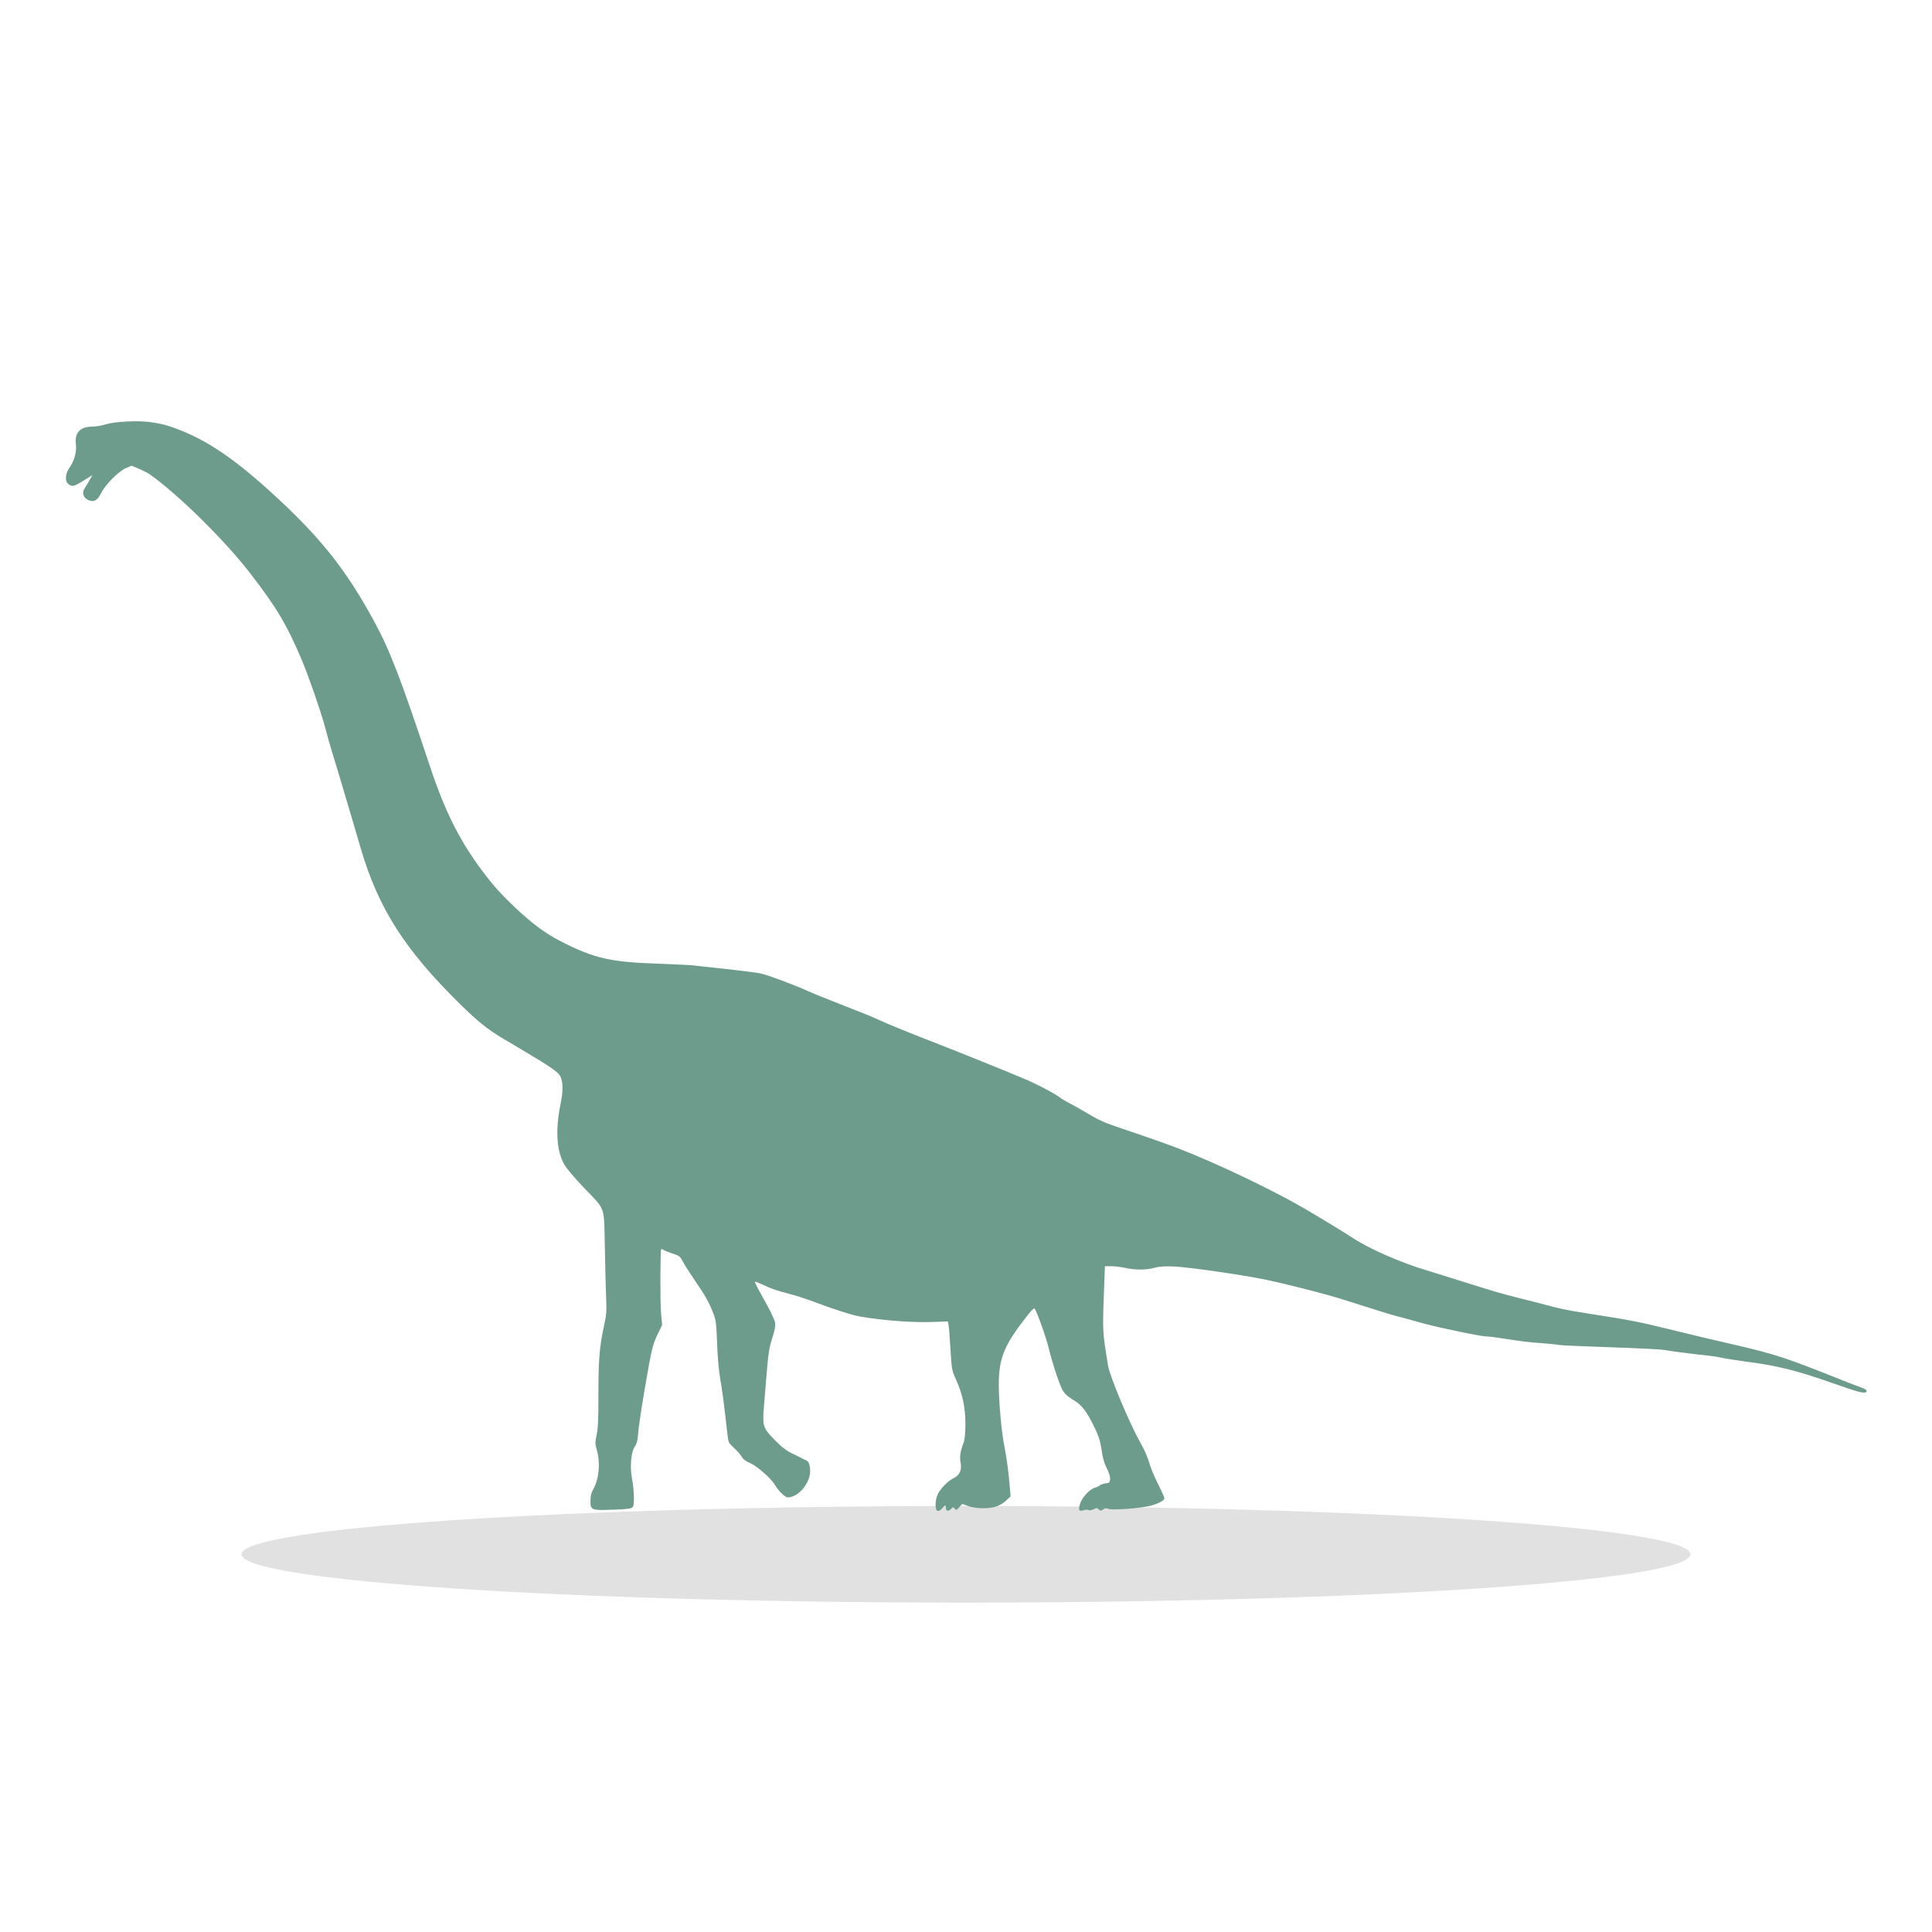
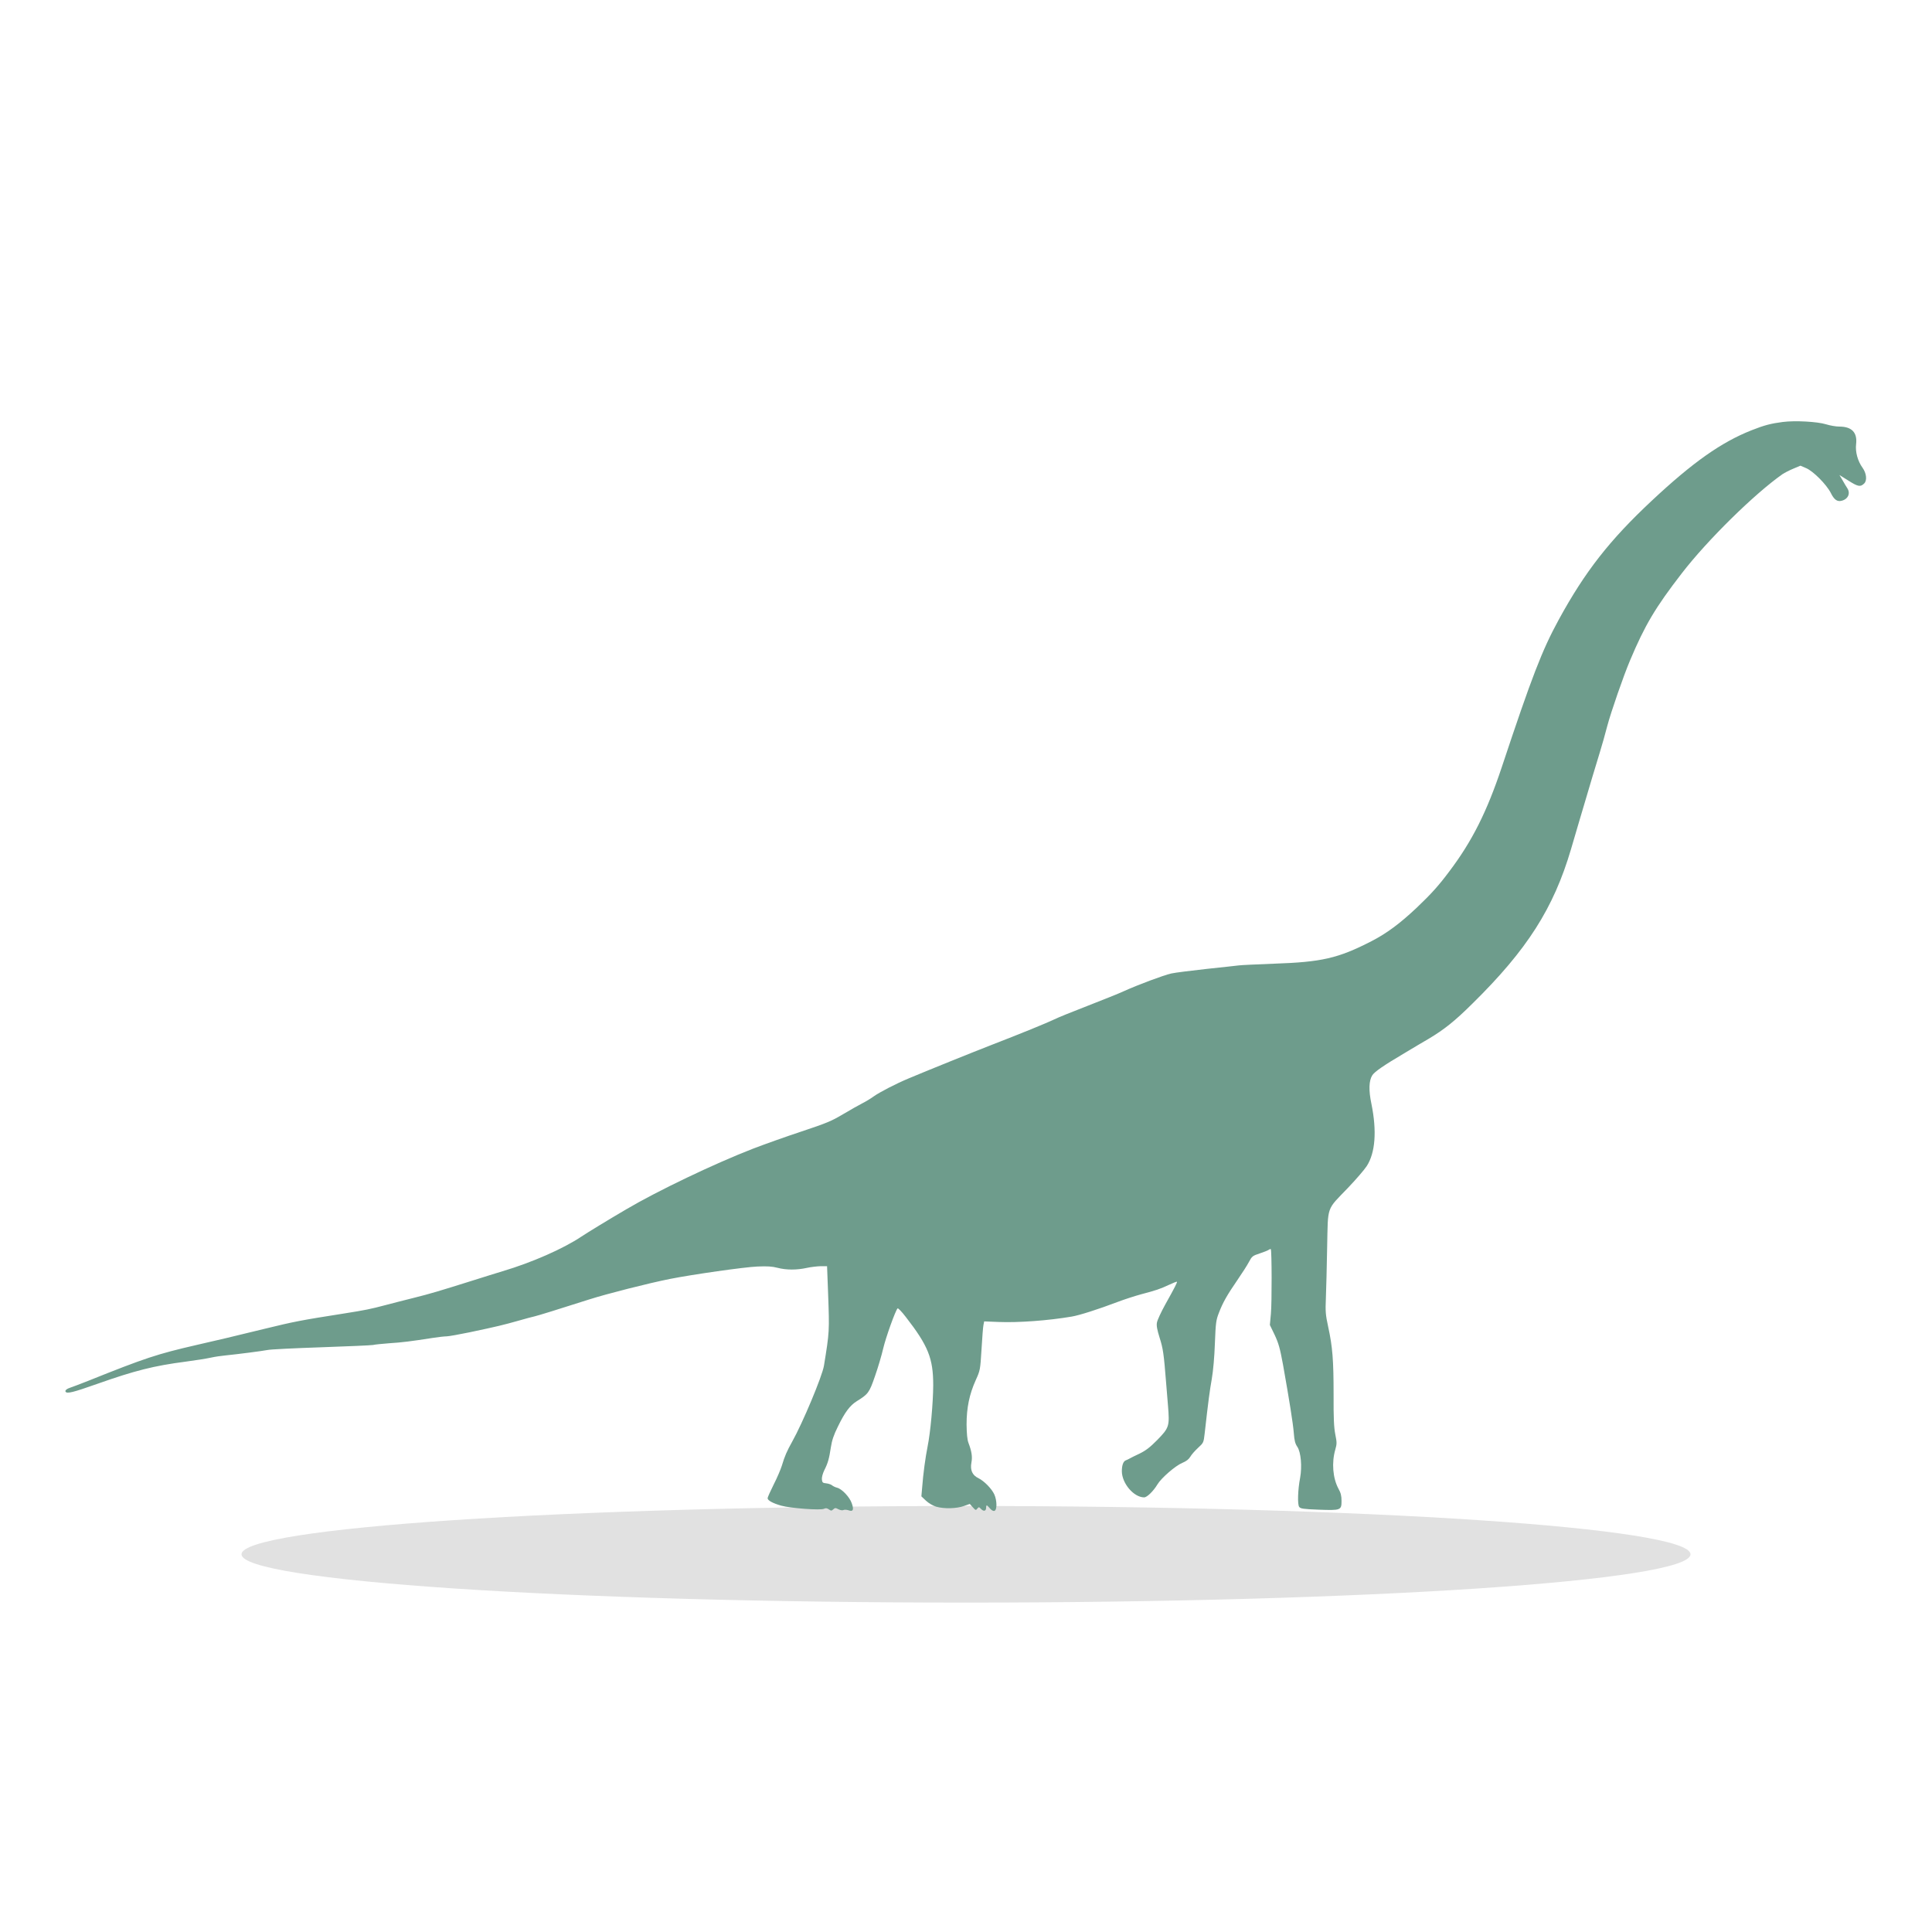
<svg xmlns="http://www.w3.org/2000/svg" viewBox="0 0 200 200">
  <ellipse cx="100" cy="160.9" rx="75" ry="5" fill="#000" opacity=".12" />
  <g fill="#6E9C8C">
-     <g transform="translate(200.0,0) scale(-1,1) translate(6.000,43.088) scale(0.119063)">
+     <g transform="translate(6.000,43.088) scale(0.119063)">
      <g transform="translate(0,956) scale(0.1,-0.1)">
        <path d="M14996 9510 c-101 -13 -160 -28 -271 -72 -263 -104 -510 -278 -867 -612 -368 -344 -581 -617 -810 -1036 -145 -266 -233 -494 -496 -1285 -128 -383 -256 -639 -453 -900 -94 -126 -157 -196 -284 -317 -145 -137 -263 -225 -396 -293 -290 -149 -433 -181 -849 -195 -151 -6 -288 -12 -305 -15 -16 -2 -140 -16 -275 -30 -134 -15 -274 -32 -310 -40 -67 -15 -292 -99 -415 -155 -38 -18 -179 -74 -312 -126 -132 -51 -263 -104 -290 -118 -57 -28 -307 -130 -543 -221 -157 -61 -574 -229 -725 -293 -108 -45 -251 -119 -303 -156 -26 -19 -69 -45 -97 -59 -27 -14 -103 -56 -168 -95 -104 -62 -147 -79 -360 -150 -133 -44 -324 -112 -423 -150 -338 -131 -831 -367 -1104 -528 -162 -95 -329 -197 -388 -236 -158 -106 -431 -226 -687 -302 -49 -15 -166 -51 -260 -81 -293 -92 -366 -114 -510 -150 -77 -19 -189 -48 -250 -64 -124 -33 -178 -44 -350 -71 -394 -62 -438 -71 -705 -136 -289 -71 -389 -94 -585 -139 -343 -79 -444 -112 -945 -313 -69 -27 -136 -53 -150 -57 -32 -10 -51 -25 -44 -36 12 -20 64 -7 279 69 323 114 488 156 765 192 85 11 184 27 220 35 36 8 92 16 125 19 109 11 319 38 365 47 25 6 236 16 470 24 234 8 436 17 450 20 14 4 77 10 140 15 112 7 190 17 376 46 50 8 106 14 123 14 17 0 107 16 199 35 242 51 294 64 422 100 63 18 129 36 145 39 30 7 196 58 471 146 156 50 519 142 704 179 197 39 645 103 760 108 87 4 130 1 176 -11 76 -20 168 -20 254 -1 36 8 90 14 121 15 l56 0 9 -237 c12 -330 12 -333 -36 -628 -15 -92 -186 -500 -276 -660 -46 -82 -66 -128 -90 -209 -10 -32 -41 -106 -71 -164 -29 -58 -53 -112 -53 -119 0 -20 45 -44 118 -65 83 -23 345 -42 373 -27 14 7 25 6 41 -5 20 -14 24 -14 39 0 15 14 20 14 46 0 17 -8 35 -11 43 -6 7 4 26 3 43 -2 40 -15 49 3 29 60 -18 54 -86 126 -128 136 -16 4 -36 14 -44 21 -8 7 -31 15 -50 17 -31 3 -35 7 -38 34 -2 17 7 51 21 80 32 63 42 101 57 199 9 59 24 106 61 180 61 126 105 184 164 221 100 62 109 74 158 216 26 73 58 182 72 242 23 98 106 329 125 349 4 5 37 -29 72 -75 194 -250 238 -359 238 -593 -1 -157 -24 -410 -49 -533 -19 -96 -38 -232 -48 -365 l-6 -68 40 -38 c25 -23 60 -43 89 -52 68 -20 178 -17 241 6 l51 18 26 -29 c24 -27 27 -28 39 -12 13 16 15 16 34 -4 23 -23 43 -17 43 13 0 25 7 24 34 -8 15 -17 29 -24 39 -20 23 9 22 90 -2 143 -23 50 -88 116 -138 141 -53 25 -73 70 -61 135 10 52 2 99 -26 173 -10 27 -15 77 -16 159 0 144 24 262 80 386 38 84 39 88 50 268 6 100 13 196 17 212 l6 30 126 -5 c171 -7 431 12 636 47 66 11 232 64 395 126 58 22 150 52 205 67 133 35 168 47 245 83 36 17 67 29 69 27 4 -5 -16 -45 -102 -199 -36 -65 -69 -136 -72 -157 -5 -27 2 -62 24 -133 29 -91 36 -136 56 -391 3 -33 10 -121 16 -195 15 -182 11 -194 -93 -301 -63 -64 -100 -92 -153 -118 -38 -18 -77 -37 -85 -42 -8 -5 -23 -12 -33 -16 -24 -7 -37 -43 -37 -96 1 -106 104 -227 194 -227 25 0 81 55 115 112 33 56 158 164 217 188 34 14 56 31 69 53 10 18 40 52 67 77 48 44 49 46 58 125 32 285 44 373 62 475 12 70 23 191 27 310 7 179 10 201 35 265 34 89 71 154 161 285 40 58 85 128 100 157 26 49 32 54 94 74 36 12 72 26 79 32 7 5 15 8 17 5 9 -9 10 -463 1 -561 l-9 -98 42 -87 c34 -73 46 -116 72 -257 55 -309 87 -509 94 -595 5 -67 12 -93 31 -121 31 -46 42 -171 24 -269 -20 -103 -24 -232 -8 -253 11 -15 35 -19 169 -24 193 -7 199 -5 199 76 0 44 -6 70 -27 107 -49 92 -60 226 -27 340 14 49 14 61 0 131 -12 60 -16 140 -15 348 0 299 -9 413 -47 588 -23 105 -25 134 -20 250 3 73 8 272 11 442 8 367 -9 318 180 515 69 72 143 158 164 190 75 116 89 305 41 541 -25 118 -22 202 7 248 19 31 98 86 283 195 63 38 157 94 209 124 134 80 227 154 379 305 477 469 706 830 857 1342 26 88 60 203 75 255 16 52 38 127 49 165 33 114 90 302 126 420 19 61 48 164 65 230 32 121 142 439 199 573 129 306 219 458 450 757 222 288 632 691 876 862 17 11 59 33 93 47 l62 26 49 -21 c62 -26 178 -143 215 -216 29 -59 56 -78 94 -68 57 14 79 65 49 110 -7 11 -26 41 -40 67 l-28 47 80 -50 c82 -52 103 -56 136 -23 26 26 19 89 -15 136 -42 58 -64 138 -56 205 12 101 -37 153 -146 153 -29 0 -81 9 -116 20 -74 23 -269 34 -376 20z" />
      </g>
    </g>
  </g>
</svg>
